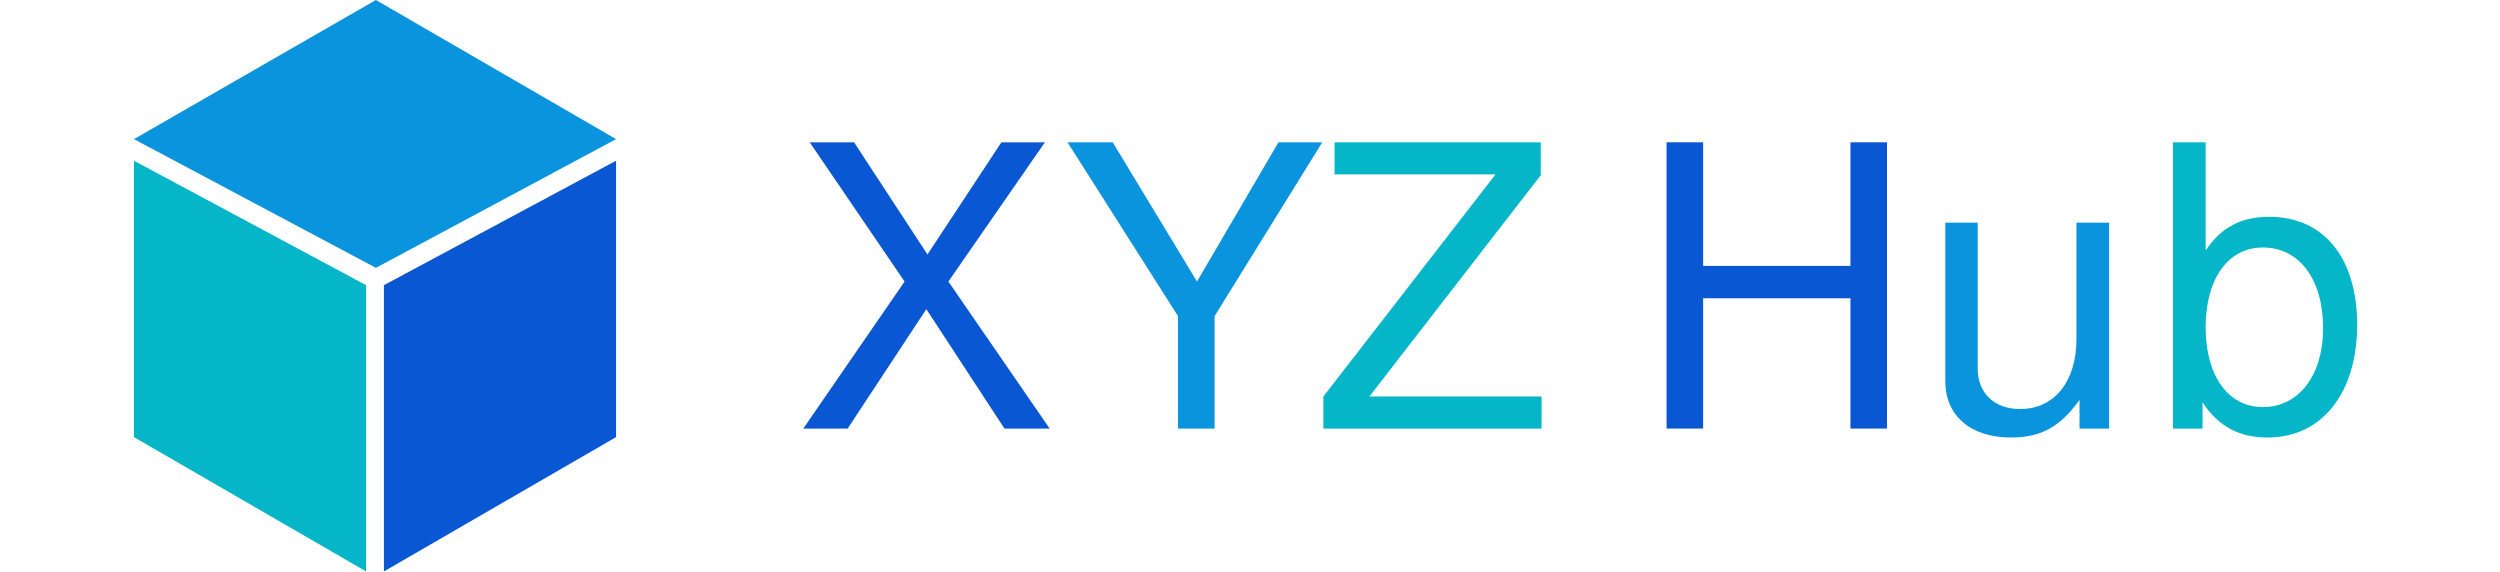
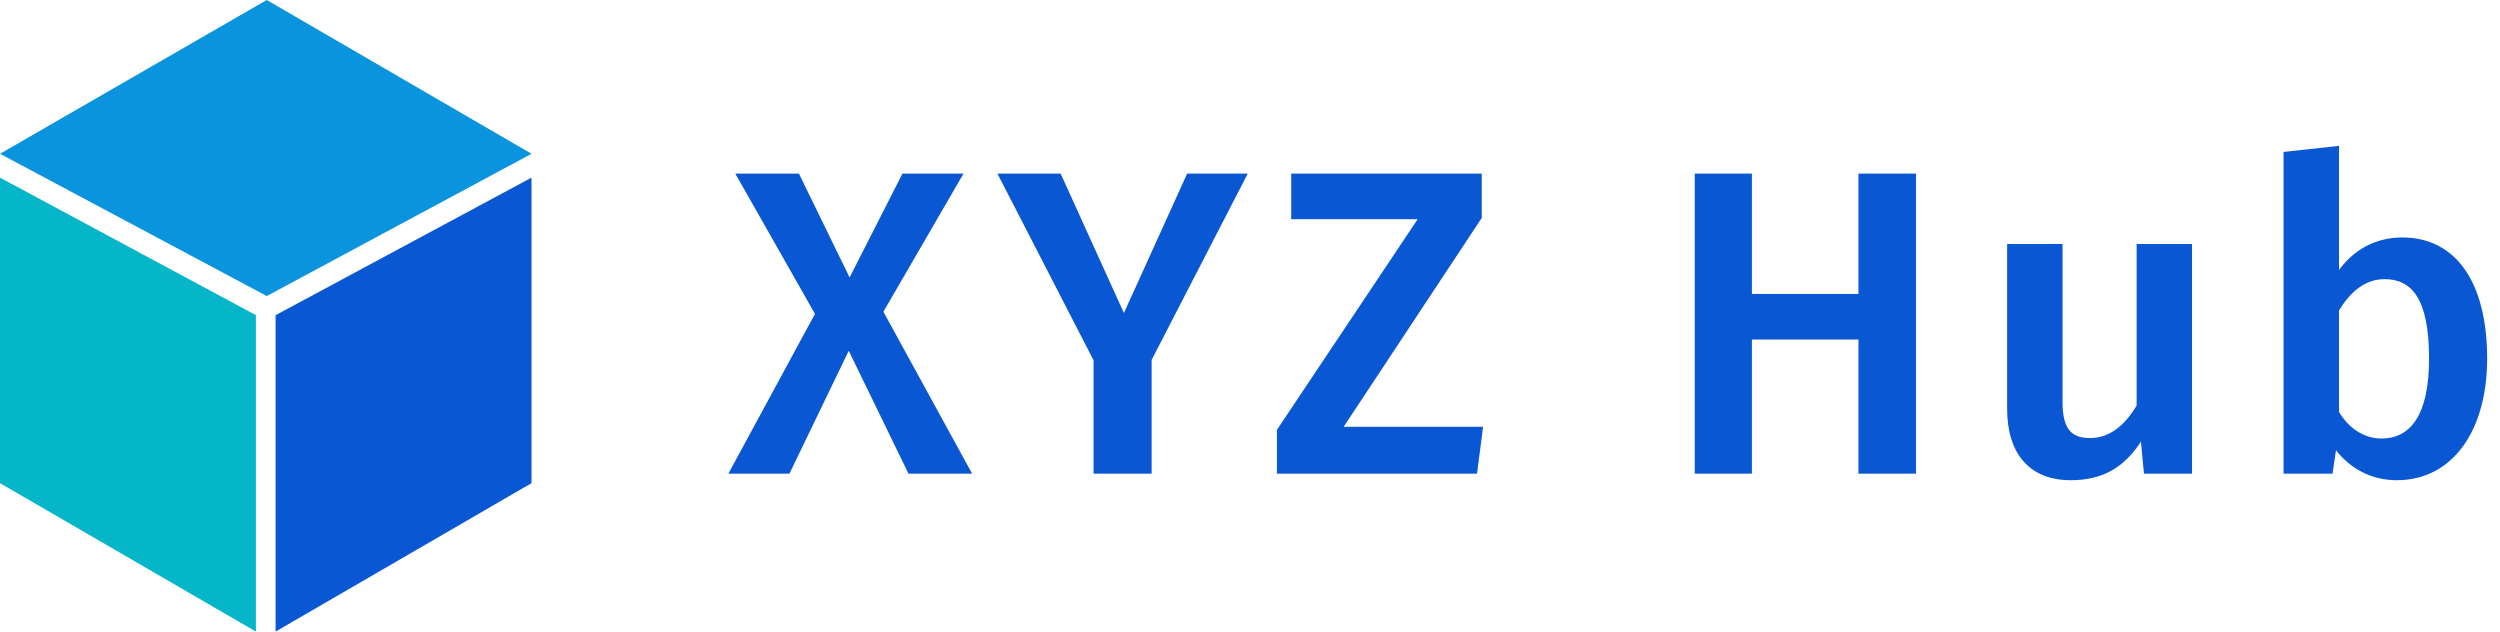
- <svg xmlns="http://www.w3.org/2000/svg" width="280px" height="64px" viewBox="-5 0 260 64" version="1.1">
-   <g id="Page-1" stroke="none" stroke-width="1" fill="none" fill-rule="evenodd">
-     <g id="Group-3" transform="scale(2) translate(0, -2)">
-       <text id="XYZ" font-family="-apple-system,BlinkMacSystemFont,Segoe UI,Helvetica,Arial,sans-serif,Apple Color Emoji,Segoe UI Emoji" font-size="22" font-weight="400" letter-spacing="1.35" fill="#0A57D4">
-         <tspan x="37" y="26">X</tspan>
-       </text>
-       <text id="XYZ" font-family="-apple-system,BlinkMacSystemFont,Segoe UI,Helvetica,Arial,sans-serif,Apple Color Emoji,Segoe UI Emoji" font-size="22" font-weight="400" letter-spacing="1.35" fill="#0A94DE">
-         <tspan x="52" y="26">Y</tspan>
-       </text>
-       <text id="XYZ" font-family="-apple-system,BlinkMacSystemFont,Segoe UI,Helvetica,Arial,sans-serif,Apple Color Emoji,Segoe UI Emoji" font-size="22" font-weight="400" letter-spacing="1.35" fill="#04B6C8">
-         <tspan x="66" y="26">Z</tspan>
-       </text>
-       <text id="XYZ" font-family="-apple-system,BlinkMacSystemFont,Segoe UI,Helvetica,Arial,sans-serif,Apple Color Emoji,Segoe UI Emoji" font-size="22" font-weight="400" letter-spacing="1.35" fill="#0A57D4">
-         <tspan x="84" y="26">H</tspan>
-       </text>
-       <text id="XYZ" font-family="-apple-system,BlinkMacSystemFont,Segoe UI,Helvetica,Arial,sans-serif,Apple Color Emoji,Segoe UI Emoji" font-size="22" font-weight="400" letter-spacing="1.35" fill="#0A94DE">
-         <tspan x="100" y="26">u</tspan>
-       </text>
-       <text id="XYZ" font-family="-apple-system,BlinkMacSystemFont,Segoe UI,Helvetica,Arial,sans-serif,Apple Color Emoji,Segoe UI Emoji" font-size="22" font-weight="400" letter-spacing="1.35" fill="#04B6C8">
-         <tspan x="113" y="26">b</tspan>
-       </text>
-       <polygon id="Path" fill="#04B6C8" points="-7.86421619e-14 11 13 17.969 13 34 0 26.478" />
-       <polygon id="Path" fill="#0A57D4" transform="translate(20.5, 22.5) scale(-1, 1) translate(-20.5, -22.5) " points="14 11 27 17.969 27 34 14 26.478" />
-       <polygon id="Path-2" fill="#0A94DE" points="0 9.791 13.55 2 27 9.791 13.55 17" />
-     </g>
+ <svg xmlns="http://www.w3.org/2000/svg" width="190pt" height="48pt" viewBox="0 0 190 48" version="1.1">
+   <g id="surface1">
+     <path style=" stroke:none;fill-rule:evenodd;fill:rgb(3.922%,34.118%,83.137%);fill-opacity:1;" d="M 67.137 23.691 L 73.883 36 L 69.047 36 L 64.504 26.66 L 59.996 36 L 55.355 36 L 61.938 23.855 L 55.883 13.195 L 60.719 13.195 L 64.57 21.086 L 68.586 13.195 L 73.227 13.195 Z M 94.828 13.195 L 87.523 27.355 L 87.523 36 L 83.113 36 L 83.113 27.387 L 75.805 13.195 L 80.609 13.195 L 85.418 23.789 L 90.223 13.195 Z M 112.613 13.195 L 112.613 16.562 L 102.117 32.438 L 112.715 32.438 L 112.254 36 L 97.047 36 L 97.047 32.668 L 107.742 16.66 L 98.133 16.66 L 98.133 13.195 Z M 141.242 36 L 141.242 25.805 L 133.145 25.805 L 133.145 36 L 128.801 36 L 128.801 13.195 L 133.145 13.195 L 133.145 22.34 L 141.242 22.34 L 141.242 13.195 L 145.617 13.195 L 145.617 36 Z M 166.594 18.543 L 166.594 36 L 162.941 36 L 162.711 33.559 C 161.43 35.539 159.781 36.496 157.379 36.496 C 154.219 36.496 152.543 34.449 152.543 31.082 L 152.543 18.543 L 156.754 18.543 L 156.754 30.555 C 156.754 32.602 157.414 33.293 158.859 33.293 C 160.309 33.293 161.492 32.336 162.383 30.82 L 162.383 18.543 Z M 182.57 18.047 C 186.617 18.047 189.023 21.414 189.023 27.254 C 189.023 32.699 186.422 36.496 182.145 36.496 C 180.234 36.496 178.652 35.637 177.535 34.219 L 177.273 36 L 173.551 36 L 173.551 11.547 L 177.766 11.086 L 177.766 20.523 C 178.883 18.973 180.562 18.047 182.57 18.047 Z M 180.992 33.328 C 183.129 33.328 184.609 31.645 184.609 27.254 C 184.609 22.602 183.23 21.215 181.223 21.215 C 179.707 21.215 178.59 22.238 177.766 23.594 L 177.766 31.312 C 178.523 32.566 179.676 33.328 180.992 33.328 Z M 180.992 33.328 " />
+     <path style=" stroke:none;fill-rule:evenodd;fill:rgb(1.569%,71.373%,78.431%);fill-opacity:1;" d="M 0 13.5 L 19.449 23.953 L 19.449 48 L 0 36.719 Z M 0 13.5 " />
+     <path style=" stroke:none;fill-rule:evenodd;fill:rgb(3.922%,34.118%,83.137%);fill-opacity:1;" d="M 40.395 13.5 L 20.945 23.953 L 20.945 48 L 40.395 36.719 Z M 40.395 13.5 " />
+     <path style=" stroke:none;fill-rule:evenodd;fill:rgb(3.922%,58.039%,87.059%);fill-opacity:1;" d="M 0 11.688 L 20.273 0 L 40.395 11.688 L 20.273 22.5 Z M 0 11.688 " />
  </g>
</svg>
